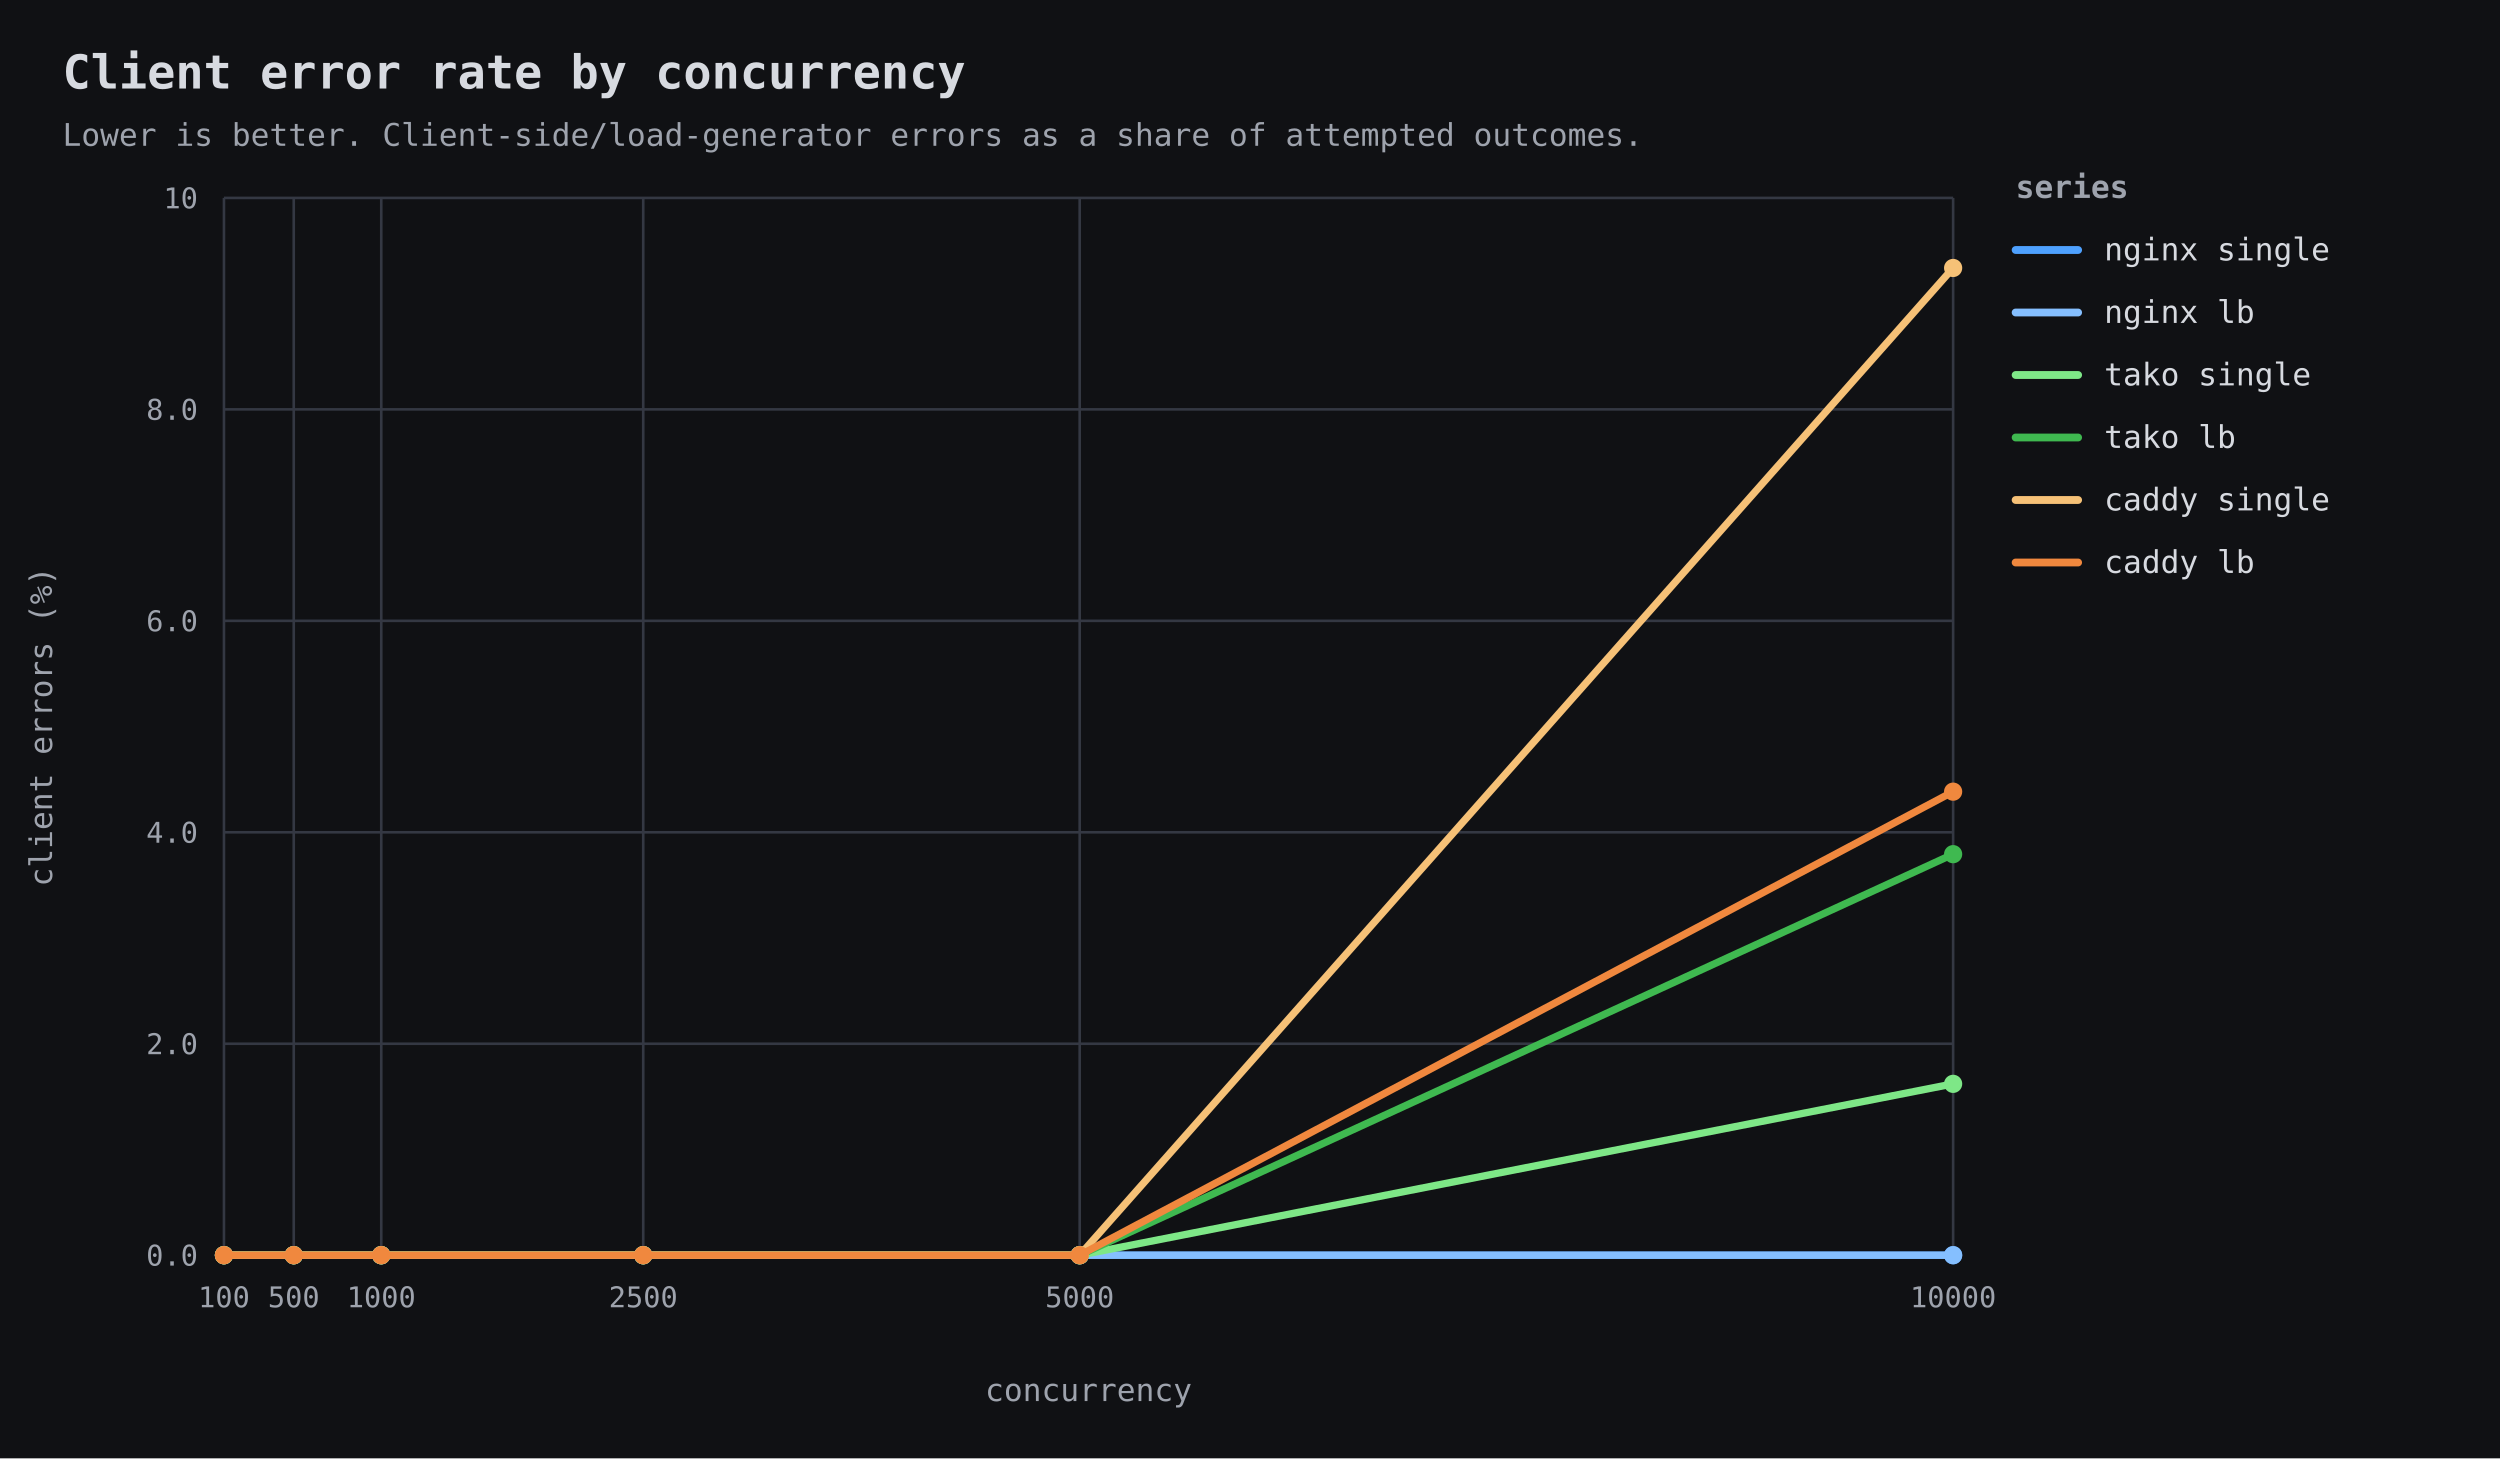
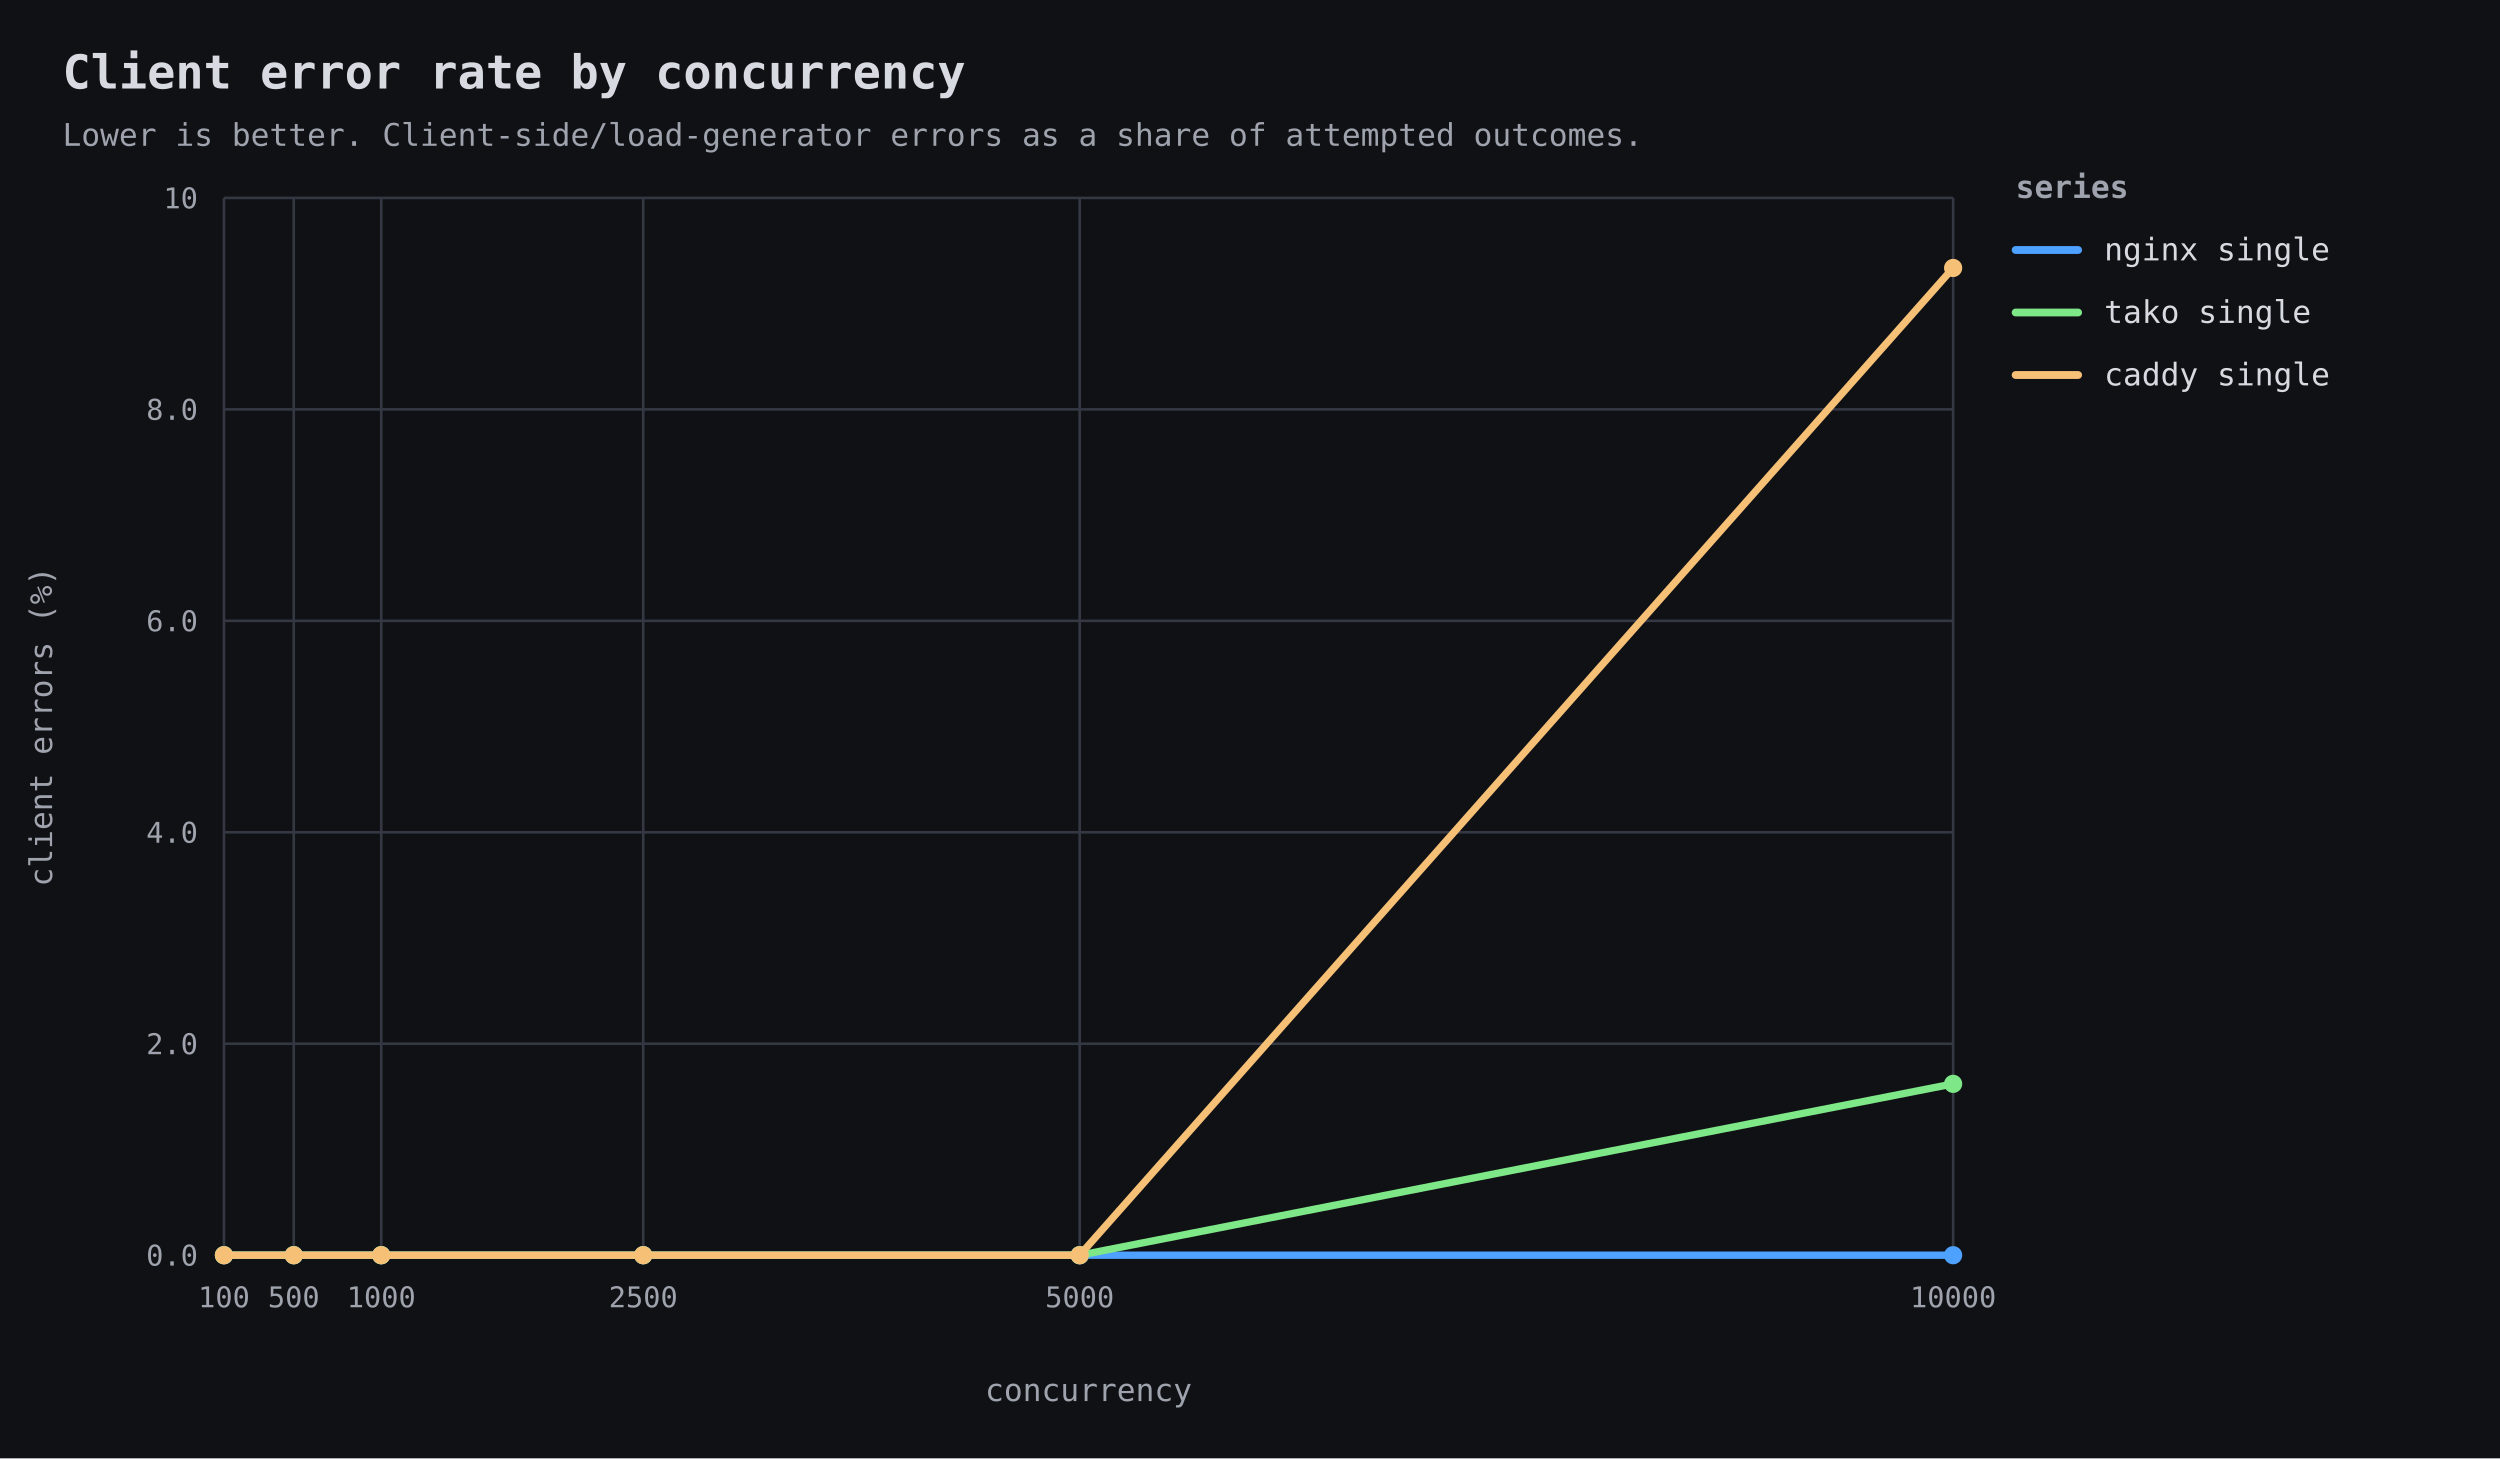
<svg xmlns="http://www.w3.org/2000/svg" width="960" height="560" viewBox="0 0 960 560">
  <rect width="100%" height="100%" fill="#101114" />
  <text x="24" y="34" fill="#d7dae0" font-family="ui-monospace, SFMono-Regular, Menlo, monospace" font-size="18" font-weight="700">Client error rate by concurrency</text>
  <text x="24" y="56" fill="#9ea3ad" font-family="ui-monospace, SFMono-Regular, Menlo, monospace" font-size="12">Lower is better. Client-side/load-generator errors as a share of attempted outcomes.</text>
  <line x1="86.0" y1="76.0" x2="750.0" y2="76.0" stroke="#343843" stroke-width="1" />
  <text x="76.0" y="80.0" fill="#9ea3ad" font-family="ui-monospace, SFMono-Regular, Menlo, monospace" font-size="11" text-anchor="end">10</text>
  <line x1="86.0" y1="157.2" x2="750.0" y2="157.2" stroke="#343843" stroke-width="1" />
  <text x="76.0" y="161.2" fill="#9ea3ad" font-family="ui-monospace, SFMono-Regular, Menlo, monospace" font-size="11" text-anchor="end">8.0</text>
  <line x1="86.0" y1="238.4" x2="750.0" y2="238.4" stroke="#343843" stroke-width="1" />
  <text x="76.0" y="242.4" fill="#9ea3ad" font-family="ui-monospace, SFMono-Regular, Menlo, monospace" font-size="11" text-anchor="end">6.0</text>
  <line x1="86.0" y1="319.6" x2="750.0" y2="319.6" stroke="#343843" stroke-width="1" />
  <text x="76.0" y="323.6" fill="#9ea3ad" font-family="ui-monospace, SFMono-Regular, Menlo, monospace" font-size="11" text-anchor="end">4.0</text>
  <line x1="86.0" y1="400.8" x2="750.0" y2="400.8" stroke="#343843" stroke-width="1" />
  <text x="76.0" y="404.8" fill="#9ea3ad" font-family="ui-monospace, SFMono-Regular, Menlo, monospace" font-size="11" text-anchor="end">2.0</text>
  <line x1="86.0" y1="482.0" x2="750.0" y2="482.0" stroke="#343843" stroke-width="1" />
  <text x="76.0" y="486.0" fill="#9ea3ad" font-family="ui-monospace, SFMono-Regular, Menlo, monospace" font-size="11" text-anchor="end">0.0</text>
  <line x1="86.0" y1="76.0" x2="86.0" y2="482.0" stroke="#343843" stroke-width="1" />
  <text x="86.0" y="502.0" fill="#9ea3ad" font-family="ui-monospace, SFMono-Regular, Menlo, monospace" font-size="11" text-anchor="middle">100</text>
  <line x1="112.8" y1="76.0" x2="112.8" y2="482.0" stroke="#343843" stroke-width="1" />
  <text x="112.8" y="502.0" fill="#9ea3ad" font-family="ui-monospace, SFMono-Regular, Menlo, monospace" font-size="11" text-anchor="middle">500</text>
  <line x1="146.4" y1="76.0" x2="146.4" y2="482.0" stroke="#343843" stroke-width="1" />
  <text x="146.4" y="502.0" fill="#9ea3ad" font-family="ui-monospace, SFMono-Regular, Menlo, monospace" font-size="11" text-anchor="middle">1000</text>
  <line x1="247.0" y1="76.0" x2="247.0" y2="482.0" stroke="#343843" stroke-width="1" />
  <text x="247.0" y="502.0" fill="#9ea3ad" font-family="ui-monospace, SFMono-Regular, Menlo, monospace" font-size="11" text-anchor="middle">2500</text>
  <line x1="414.6" y1="76.0" x2="414.6" y2="482.0" stroke="#343843" stroke-width="1" />
  <text x="414.6" y="502.0" fill="#9ea3ad" font-family="ui-monospace, SFMono-Regular, Menlo, monospace" font-size="11" text-anchor="middle">5000</text>
  <line x1="750.0" y1="76.0" x2="750.0" y2="482.0" stroke="#343843" stroke-width="1" />
  <text x="750.0" y="502.0" fill="#9ea3ad" font-family="ui-monospace, SFMono-Regular, Menlo, monospace" font-size="11" text-anchor="middle">10000</text>
  <path d="M 86.0 482.0 L 112.8 482.0 L 146.4 482.0 L 247.0 482.0 L 414.6 482.0 L 750.0 482.0" fill="none" stroke="#4ea1ff" stroke-width="2.8" stroke-linejoin="round" stroke-linecap="round" />
  <circle cx="86.0" cy="482.0" r="3.5" fill="#4ea1ff" />
  <circle cx="112.8" cy="482.0" r="3.5" fill="#4ea1ff" />
  <circle cx="146.4" cy="482.0" r="3.5" fill="#4ea1ff" />
  <circle cx="247.0" cy="482.0" r="3.5" fill="#4ea1ff" />
  <circle cx="414.6" cy="482.0" r="3.5" fill="#4ea1ff" />
  <circle cx="750.0" cy="482.0" r="3.5" fill="#4ea1ff" />
-   <path d="M 86.0 482.0 L 112.8 482.0 L 146.4 482.0 L 247.0 482.0 L 414.6 482.0 L 750.0 482.0" fill="none" stroke="#85bfff" stroke-width="2.8" stroke-linejoin="round" stroke-linecap="round" />
-   <circle cx="86.0" cy="482.0" r="3.5" fill="#85bfff" />
-   <circle cx="112.8" cy="482.0" r="3.5" fill="#85bfff" />
-   <circle cx="146.4" cy="482.0" r="3.5" fill="#85bfff" />
-   <circle cx="247.0" cy="482.0" r="3.5" fill="#85bfff" />
-   <circle cx="414.6" cy="482.0" r="3.5" fill="#85bfff" />
-   <circle cx="750.0" cy="482.0" r="3.5" fill="#85bfff" />
  <path d="M 86.0 482.0 L 112.8 482.0 L 146.4 482.0 L 247.0 482.0 L 414.6 482.0 L 750.0 416.2" fill="none" stroke="#7ee787" stroke-width="2.8" stroke-linejoin="round" stroke-linecap="round" />
  <circle cx="86.0" cy="482.0" r="3.5" fill="#7ee787" />
  <circle cx="112.8" cy="482.0" r="3.5" fill="#7ee787" />
  <circle cx="146.4" cy="482.0" r="3.5" fill="#7ee787" />
  <circle cx="247.0" cy="482.0" r="3.5" fill="#7ee787" />
  <circle cx="414.6" cy="482.0" r="3.5" fill="#7ee787" />
  <circle cx="750.0" cy="416.2" r="3.5" fill="#7ee787" />
-   <path d="M 86.0 482.0 L 112.8 482.0 L 146.4 482.0 L 247.0 482.0 L 414.6 482.0 L 750.0 328.0" fill="none" stroke="#3fb950" stroke-width="2.8" stroke-linejoin="round" stroke-linecap="round" />
-   <circle cx="86.0" cy="482.0" r="3.5" fill="#3fb950" />
-   <circle cx="112.8" cy="482.0" r="3.5" fill="#3fb950" />
-   <circle cx="146.4" cy="482.0" r="3.5" fill="#3fb950" />
-   <circle cx="247.0" cy="482.0" r="3.5" fill="#3fb950" />
-   <circle cx="414.6" cy="482.0" r="3.5" fill="#3fb950" />
-   <circle cx="750.0" cy="328.0" r="3.5" fill="#3fb950" />
  <path d="M 86.0 482.0 L 112.8 482.0 L 146.4 482.0 L 247.0 482.0 L 414.6 482.0 L 750.0 102.9" fill="none" stroke="#f6c177" stroke-width="2.8" stroke-linejoin="round" stroke-linecap="round" />
  <circle cx="86.0" cy="482.0" r="3.5" fill="#f6c177" />
  <circle cx="112.8" cy="482.0" r="3.5" fill="#f6c177" />
  <circle cx="146.4" cy="482.0" r="3.5" fill="#f6c177" />
  <circle cx="247.0" cy="482.0" r="3.5" fill="#f6c177" />
  <circle cx="414.6" cy="482.0" r="3.5" fill="#f6c177" />
  <circle cx="750.0" cy="102.9" r="3.5" fill="#f6c177" />
-   <path d="M 86.0 482.0 L 112.8 482.0 L 146.4 482.0 L 247.0 482.0 L 414.6 482.0 L 750.0 304.0" fill="none" stroke="#f0883e" stroke-width="2.8" stroke-linejoin="round" stroke-linecap="round" />
-   <circle cx="86.0" cy="482.0" r="3.5" fill="#f0883e" />
-   <circle cx="112.8" cy="482.0" r="3.5" fill="#f0883e" />
-   <circle cx="146.4" cy="482.0" r="3.5" fill="#f0883e" />
-   <circle cx="247.0" cy="482.0" r="3.5" fill="#f0883e" />
-   <circle cx="414.6" cy="482.0" r="3.5" fill="#f0883e" />
-   <circle cx="750.0" cy="304.0" r="3.5" fill="#f0883e" />
  <text x="774.0" y="76.0" fill="#9ea3ad" font-family="ui-monospace, SFMono-Regular, Menlo, monospace" font-size="12" font-weight="700">series</text>
  <line x1="774.0" y1="96.0" x2="798.0" y2="96.0" stroke="#4ea1ff" stroke-width="3" stroke-linecap="round" />
  <text x="808.0" y="100.0" fill="#d7dae0" font-family="ui-monospace, SFMono-Regular, Menlo, monospace" font-size="12">nginx single</text>
-   <line x1="774.0" y1="120.0" x2="798.0" y2="120.0" stroke="#85bfff" stroke-width="3" stroke-linecap="round" />
-   <text x="808.0" y="124.0" fill="#d7dae0" font-family="ui-monospace, SFMono-Regular, Menlo, monospace" font-size="12">nginx lb</text>
-   <line x1="774.0" y1="144.0" x2="798.0" y2="144.0" stroke="#7ee787" stroke-width="3" stroke-linecap="round" />
-   <text x="808.0" y="148.0" fill="#d7dae0" font-family="ui-monospace, SFMono-Regular, Menlo, monospace" font-size="12">tako single</text>
-   <line x1="774.0" y1="168.0" x2="798.0" y2="168.0" stroke="#3fb950" stroke-width="3" stroke-linecap="round" />
-   <text x="808.0" y="172.0" fill="#d7dae0" font-family="ui-monospace, SFMono-Regular, Menlo, monospace" font-size="12">tako lb</text>
-   <line x1="774.0" y1="192.0" x2="798.0" y2="192.0" stroke="#f6c177" stroke-width="3" stroke-linecap="round" />
-   <text x="808.0" y="196.0" fill="#d7dae0" font-family="ui-monospace, SFMono-Regular, Menlo, monospace" font-size="12">caddy single</text>
-   <line x1="774.0" y1="216.0" x2="798.0" y2="216.0" stroke="#f0883e" stroke-width="3" stroke-linecap="round" />
-   <text x="808.0" y="220.0" fill="#d7dae0" font-family="ui-monospace, SFMono-Regular, Menlo, monospace" font-size="12">caddy lb</text>
+   <line x1="774.0" y1="120.0" x2="798.0" y2="120.0" stroke="#7ee787" stroke-width="3" stroke-linecap="round" />
+   <text x="808.0" y="124.0" fill="#d7dae0" font-family="ui-monospace, SFMono-Regular, Menlo, monospace" font-size="12">tako single</text>
+   <line x1="774.0" y1="144.0" x2="798.0" y2="144.0" stroke="#f6c177" stroke-width="3" stroke-linecap="round" />
+   <text x="808.0" y="148.0" fill="#d7dae0" font-family="ui-monospace, SFMono-Regular, Menlo, monospace" font-size="12">caddy single</text>
  <text x="418.0" y="538.0" fill="#9ea3ad" font-family="ui-monospace, SFMono-Regular, Menlo, monospace" font-size="12" text-anchor="middle">concurrency</text>
  <text x="20" y="279.0" fill="#9ea3ad" font-family="ui-monospace, SFMono-Regular, Menlo, monospace" font-size="12" transform="rotate(-90 20 279.0)" text-anchor="middle">client errors (%)</text>
</svg>
